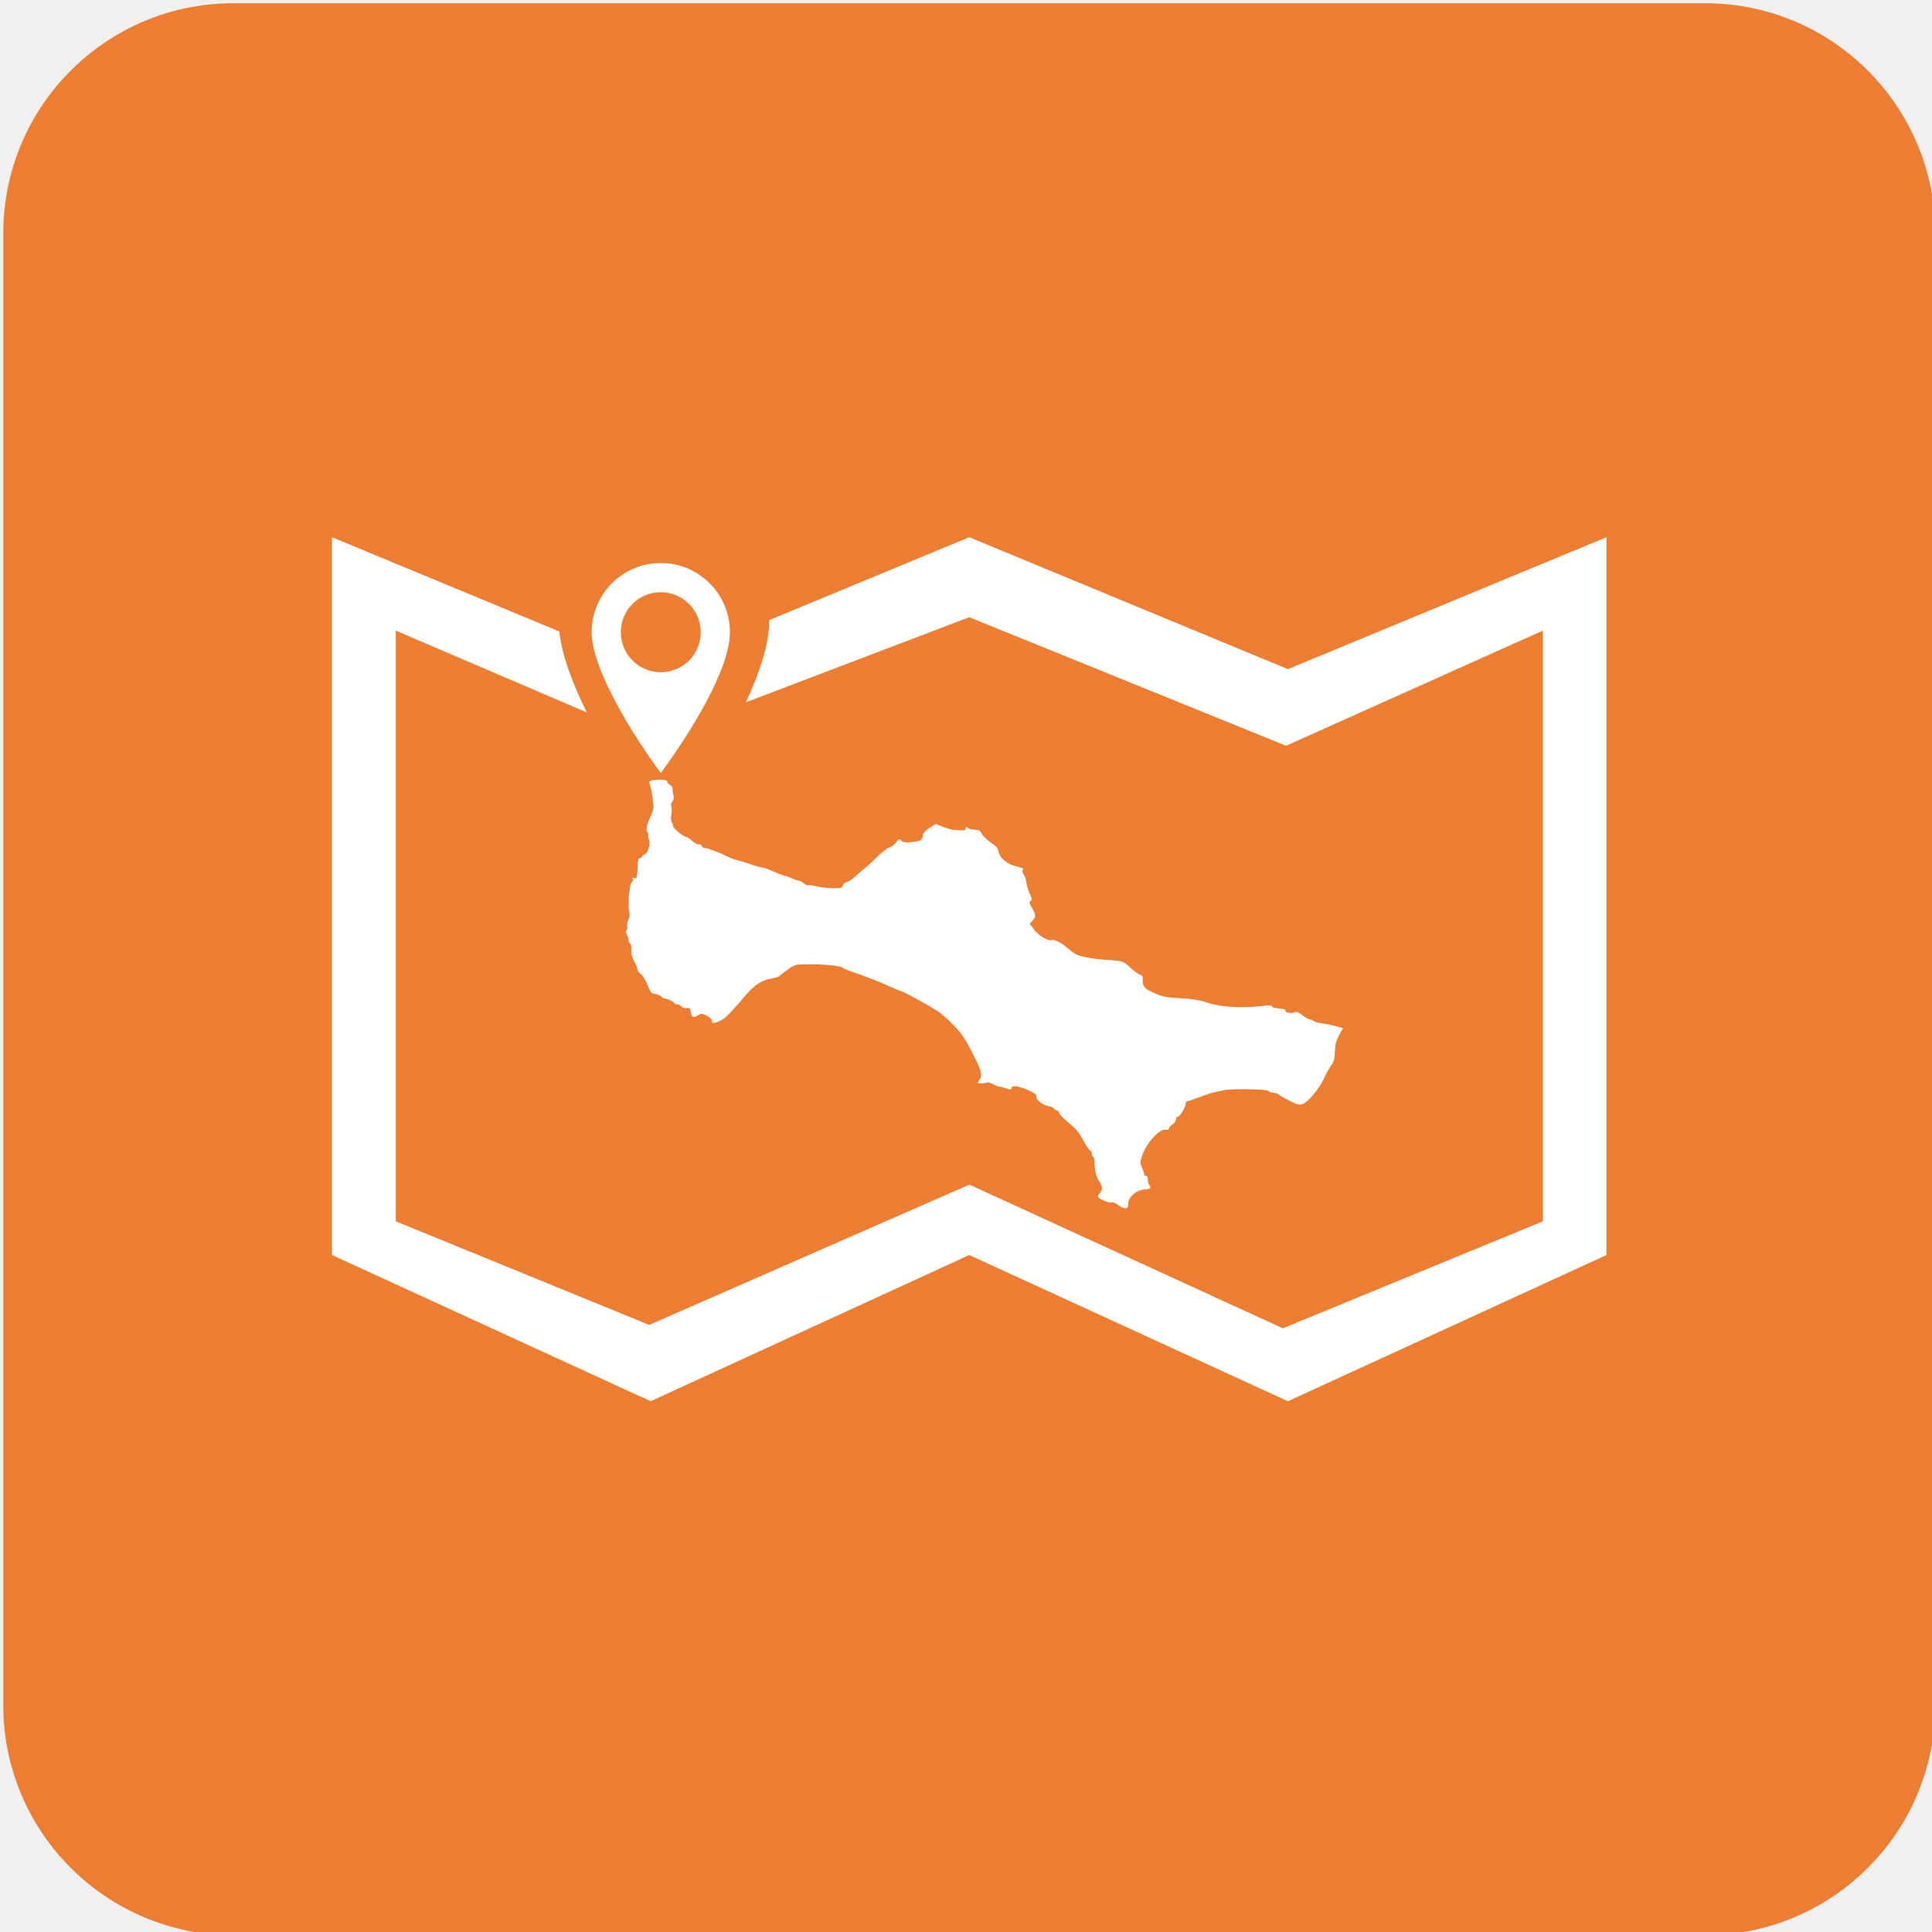
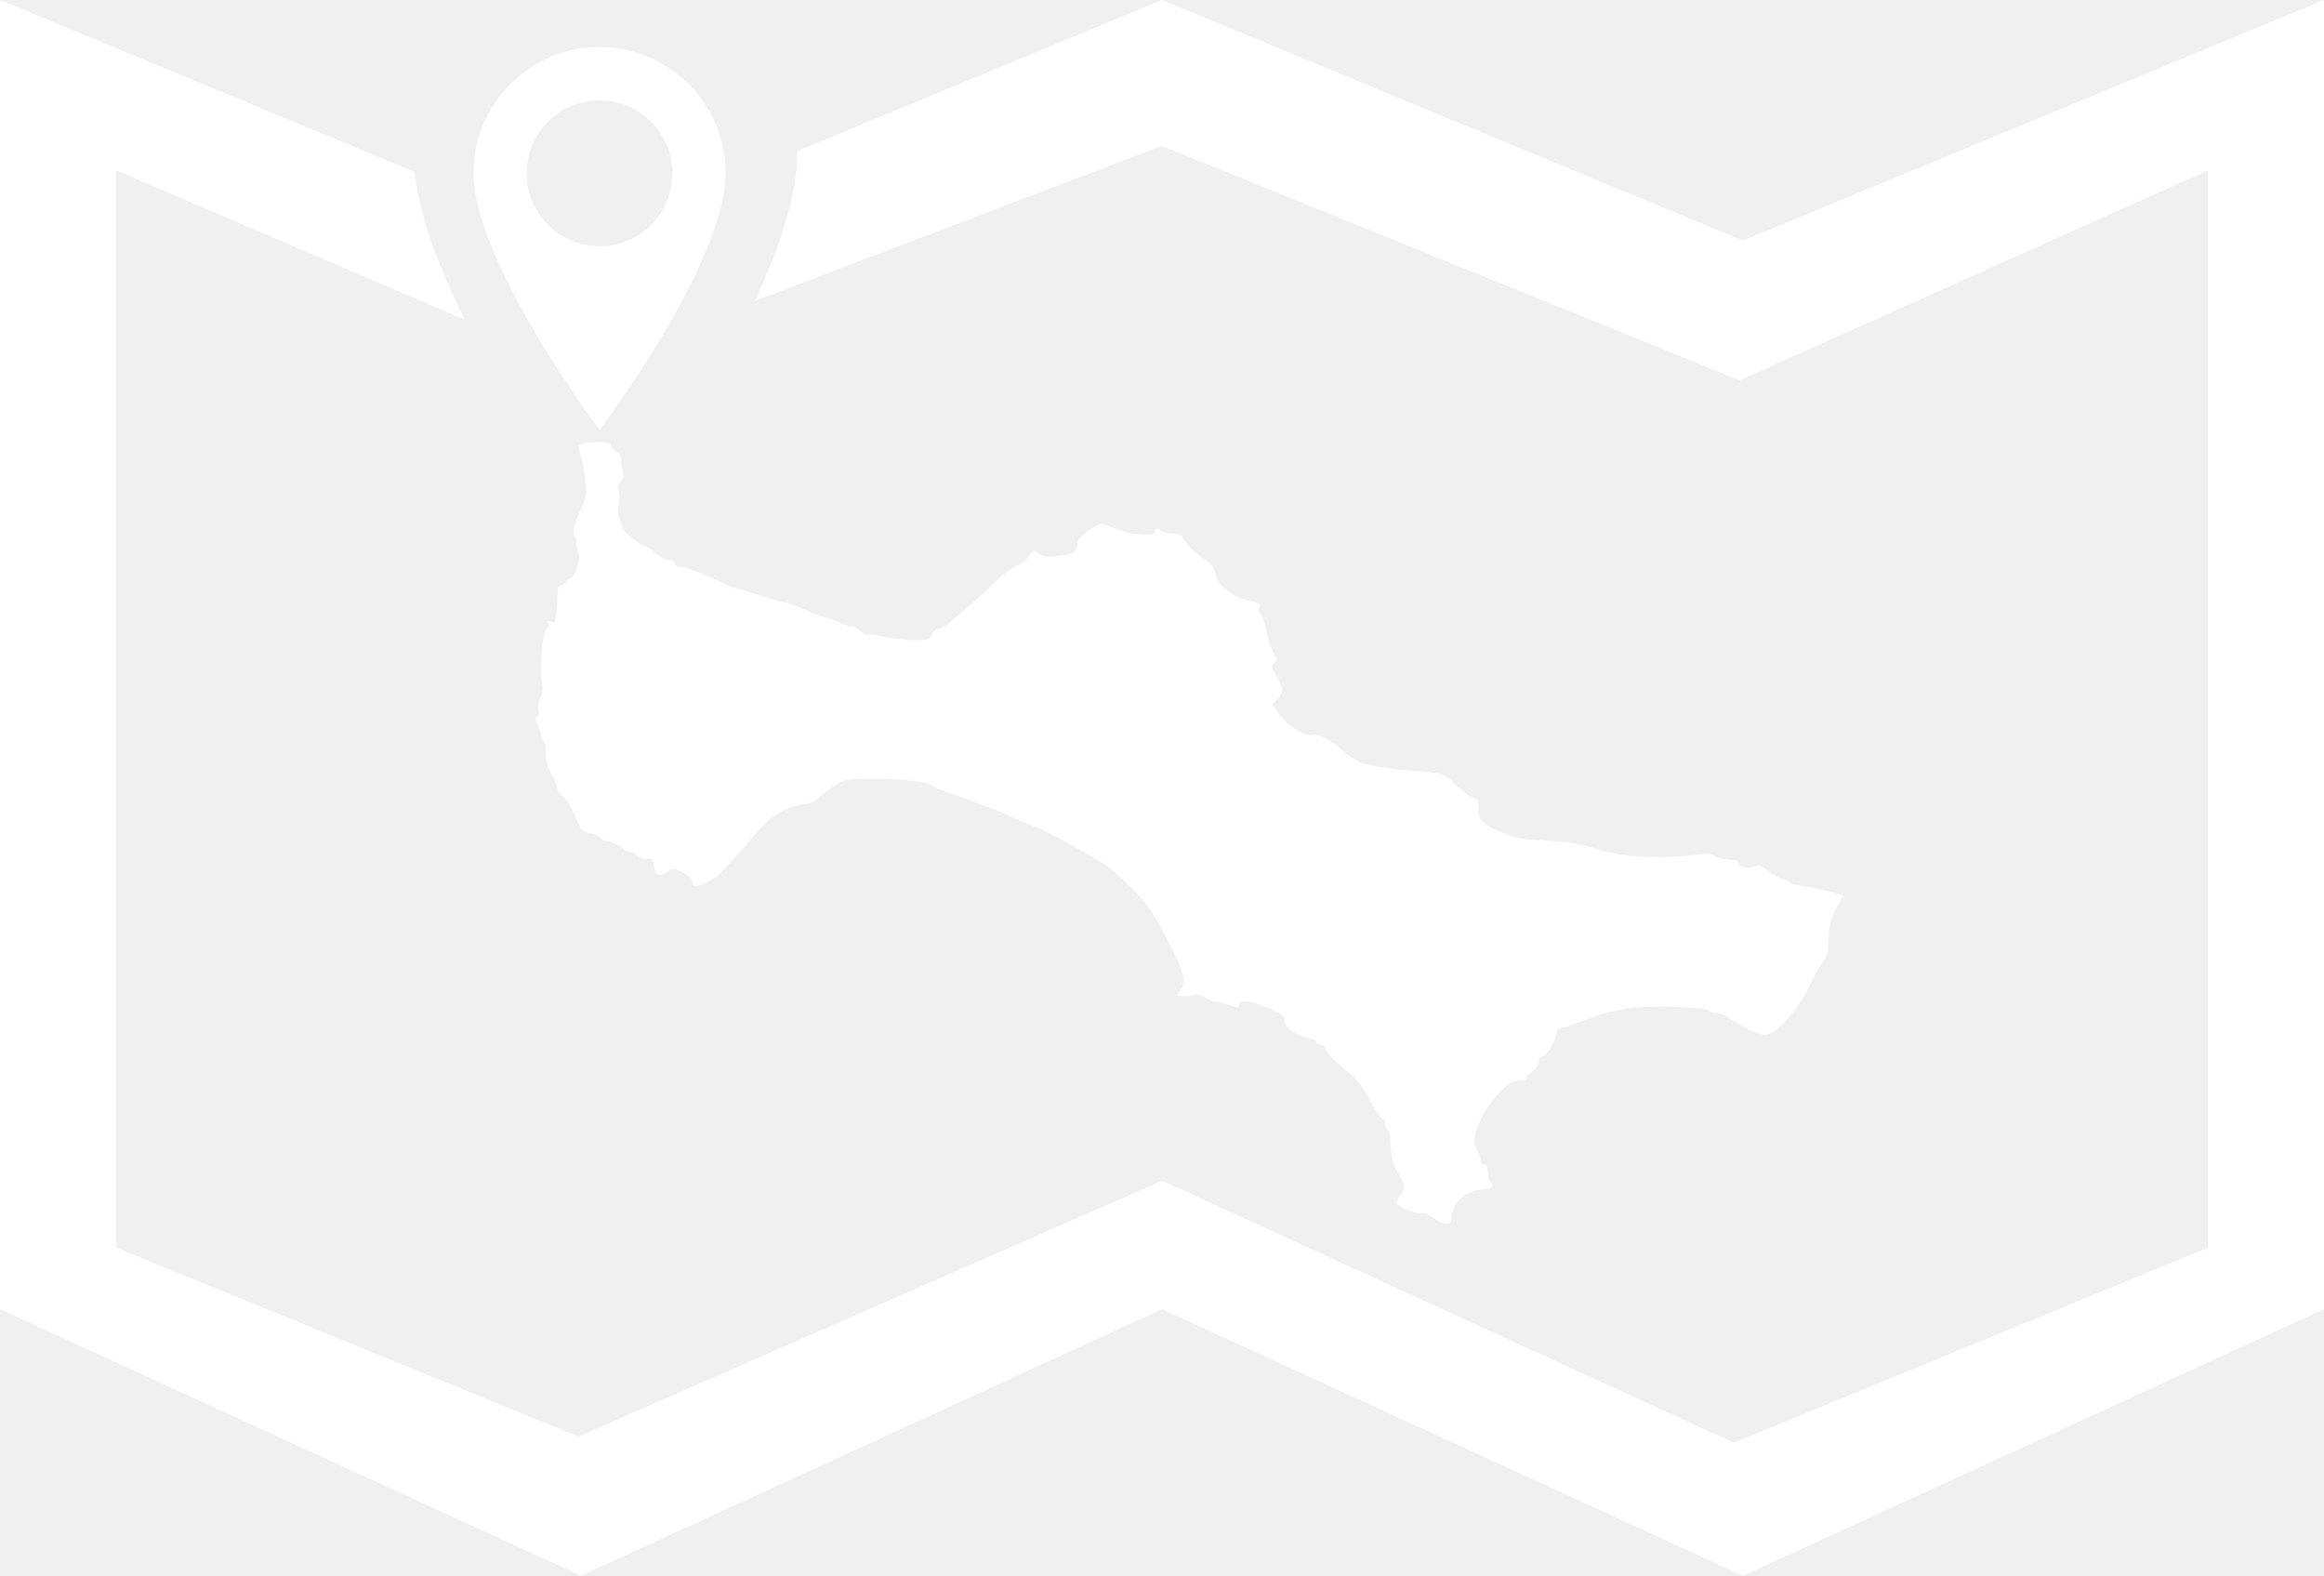
- <svg xmlns="http://www.w3.org/2000/svg" width="150" height="150" viewBox="0 0 39.687 39.688" version="1.1" id="svg8">
+ <svg xmlns="http://www.w3.org/2000/svg" width="98.956" height="67.081" viewBox="0 0 26.182 17.748" version="1.1" id="svg8">
  <defs id="defs2" />
-   <g id="layer1" transform="translate(0,-257.3125)">
-     <rect style="fill:#ed7d31;fill-opacity:1;stroke:none;stroke-width:0.264;stroke-opacity:1" id="rect820" width="39.688" height="39.688" x="0.067" y="257.379" ry="4.728" />
+   <g id="layer1" transform="translate(-6.819451,-268.3488)">
+     <rect style="fill:#ff0000;fill-opacity:0;stroke:none;stroke-width:0.264;stroke-opacity:1" id="rect820" width="39.688" height="39.688" x="0.067" y="257.379" ry="4.728" />
    <g id="g818" transform="matrix(2.898828,0,0,2.898828,-40.09226,-532.091)">
      <path id="rect852" d="m 16.183,276.125 v 5.087 l 2.258,1.036 2.258,-1.036 2.258,1.036 2.258,-1.036 v -5.087 l -2.258,0.935 -2.258,-0.935 -1.419,0.588 c 3.5e-5,0.003 0.001,0.006 0.001,0.009 -1e-6,0.159 -0.066,0.361 -0.165,0.573 l 1.583,-0.603 2.245,0.911 1.82,-0.816 v 4.186 l -1.843,0.758 -2.221,-1.018 -2.269,0.994 -1.796,-0.734 v -4.186 l 1.354,0.58 c -0.103,-0.208 -0.178,-0.409 -0.195,-0.574 z m 2.33,0.183 c -0.271,0 -0.49,0.22 -0.49,0.49 10e-7,0.271 0.31,0.755 0.49,0.998 0.197,-0.266 0.49,-0.728 0.49,-0.998 -1e-6,-0.271 -0.22,-0.49 -0.49,-0.49 z m 0,0.207 a 0.283,0.283 0 0 1 0.283,0.283 0.283,0.283 0 0 1 -0.283,0.284 0.283,0.283 0 0 1 -0.283,-0.284 0.283,0.283 0 0 1 0.283,-0.283 z" style="fill:#ffffff;fill-opacity:1;stroke:none;stroke-width:0.22;stroke-opacity:1" />
      <g style="fill:#ffffff;stroke:none" transform="matrix(9.9599251e-4,0,0,-9.9599251e-4,18.25923,281.9244)" id="g842">
        <path style="fill:#ffffff" d="m 187,4092 c -11,-2 -16,-10 -13,-20 2,-9 7,-27 11,-39 6,-21 13,-69 18,-123 1,-14 -7,-45 -19,-70 -27,-56 -38,-106 -25,-114 5,-3 8,-14 6,-24 -1,-9 2,-25 7,-35 12,-24 -10,-95 -34,-102 -10,-4 -18,-11 -18,-16 0,-5 -6,-9 -14,-9 -9,0 -14,-12 -15,-37 0,-32 -4,-76 -10,-105 0,-4 -8,-4 -18,-1 -11,5 -14,3 -8,-6 4,-8 2,-16 -5,-21 -20,-13 -32,-160 -18,-224 3,-11 -1,-31 -8,-45 -7,-14 -11,-35 -8,-47 3,-12 1,-25 -5,-28 -8,-5 -6,-17 5,-37 8,-17 13,-33 10,-36 -3,-3 1,-12 9,-20 10,-9 13,-27 11,-49 -3,-23 3,-48 20,-79 13,-26 24,-52 24,-60 0,-8 10,-21 22,-30 13,-8 34,-43 48,-78 22,-54 29,-62 53,-64 15,-1 34,-9 43,-17 8,-9 21,-16 28,-16 18,0 66,-24 66,-32 0,-5 8,-8 19,-8 10,0 24,-7 31,-15 7,-9 24,-14 39,-13 23,3 26,-1 29,-29 4,-37 24,-43 57,-19 17,12 24,11 55,-5 19,-11 36,-24 36,-29 1,-6 2,-14 3,-19 2,-14 55,4 91,31 17,12 70,70 118,126 90,109 137,142 224,157 21,3 43,11 50,18 7,7 34,28 61,47 45,32 51,33 140,34 105,1 225,-10 241,-22 6,-5 25,-14 41,-20 171,-61 240,-88 294,-114 35,-16 72,-31 81,-33 17,-3 160,-80 255,-138 28,-16 82,-64 122,-105 56,-58 85,-100 131,-191 66,-127 77,-167 56,-196 -8,-10 -14,-22 -14,-25 0,-7 59,-4 67,4 3,3 20,-2 37,-11 17,-10 39,-18 49,-19 9,-1 18,-2 20,-4 1,-1 9,-3 17,-5 8,-2 23,-6 33,-10 12,-5 17,-2 17,8 0,23 51,16 124,-17 40,-18 56,-30 53,-40 -8,-21 43,-64 86,-71 20,-4 37,-11 37,-15 0,-5 9,-12 20,-15 11,-3 20,-12 20,-19 0,-8 26,-35 58,-62 71,-61 74,-64 121,-147 20,-37 41,-64 44,-60 4,3 7,-3 7,-15 0,-11 4,-24 10,-27 5,-3 10,-16 10,-28 2,-72 11,-112 34,-147 26,-40 26,-60 -1,-91 -11,-13 -11,-18 -1,-27 24,-19 87,-41 93,-32 3,5 24,-4 46,-20 45,-32 69,-30 69,6 0,53 59,104 121,106 34,1 47,14 30,31 -6,6 -11,24 -11,39 0,19 -5,28 -16,28 -8,0 -13,3 -10,8 2,4 -4,24 -13,45 -16,35 -17,42 -3,85 30,93 124,197 170,189 13,-3 22,1 22,8 0,7 11,20 25,29 14,9 25,25 25,36 0,11 6,20 14,20 15,0 56,70 56,95 0,8 6,15 13,15 6,0 47,14 91,31 43,16 90,32 105,34 14,3 43,9 63,13 20,5 92,8 160,7 127,-3 153,-6 164,-18 4,-4 17,-7 29,-7 12,0 33,-8 46,-19 13,-10 49,-30 80,-45 43,-20 62,-24 80,-17 40,15 118,109 151,180 16,36 41,80 54,98 19,25 24,45 25,95 1,48 8,75 29,115 l 28,53 -41,11 c -53,14 -72,18 -122,25 -22,4 -42,10 -45,14 -3,4 -16,10 -30,13 -14,4 -38,18 -54,32 -18,15 -36,23 -45,20 -19,-8 -20,-8 -48,-6 -13,0 -23,7 -23,14 0,8 -12,15 -27,15 -45,3 -67,8 -70,18 -2,6 -28,7 -66,2 -137,-18 -298,-9 -386,21 -56,20 -127,31 -231,36 -72,3 -104,11 -167,40 -57,25 -73,47 -69,89 3,21 -2,30 -20,36 -13,5 -45,28 -70,52 -50,46 -45,45 -159,53 -75,5 -119,11 -155,19 -8,2 -29,7 -46,11 -17,4 -51,24 -75,46 -50,45 -104,73 -124,65 -24,-9 -95,34 -125,76 l -30,41 20,22 c 26,27 25,41 -4,90 -20,33 -22,41 -10,50 12,8 12,14 1,36 -15,28 -28,71 -33,107 -1,13 -10,34 -18,47 -10,15 -11,26 -4,33 7,7 -8,14 -48,23 -66,15 -117,58 -127,108 -4,21 -18,38 -45,55 -37,23 -76,64 -84,87 -2,5 -20,10 -41,11 -21,1 -40,5 -43,10 -8,13 -24,9 -22,-4 3,-12 -9,-13 -82,-8 -14,1 -48,11 -77,22 l -52,20 -45,-28 c -28,-18 -45,-36 -46,-49 -1,-36 -15,-45 -76,-51 -48,-5 -64,-3 -77,10 -15,15 -18,14 -38,-13 -12,-16 -33,-32 -48,-36 -14,-4 -51,-32 -83,-63 -31,-31 -69,-67 -85,-79 -15,-12 -48,-40 -72,-62 -24,-22 -53,-41 -65,-43 -11,-2 -23,-12 -26,-23 -4,-18 -13,-20 -70,-20 -36,1 -89,7 -118,14 -29,7 -56,11 -59,7 -3,-3 -17,4 -31,14 -13,11 -31,20 -39,20 -8,0 -27,7 -42,14 -15,8 -39,17 -52,19 -13,2 -51,17 -84,32 -33,15 -67,27 -75,27 -8,0 -49,11 -90,25 -41,14 -84,27 -95,29 -11,2 -29,8 -40,13 -78,38 -161,71 -180,71 -13,0 -26,7 -29,16 -3,9 -12,14 -20,11 -8,-3 -29,8 -47,24 -18,16 -37,29 -43,29 -18,1 -90,59 -92,74 -1,8 -6,22 -11,31 -6,9 -7,34 -3,54 4,20 3,46 0,57 -5,12 -2,26 7,36 11,12 13,26 8,45 -5,15 -7,36 -6,45 1,9 -7,22 -18,28 -12,6 -21,17 -21,25 0,13 -59,17 -113,7 z" id="path840" />
      </g>
    </g>
  </g>
</svg>
